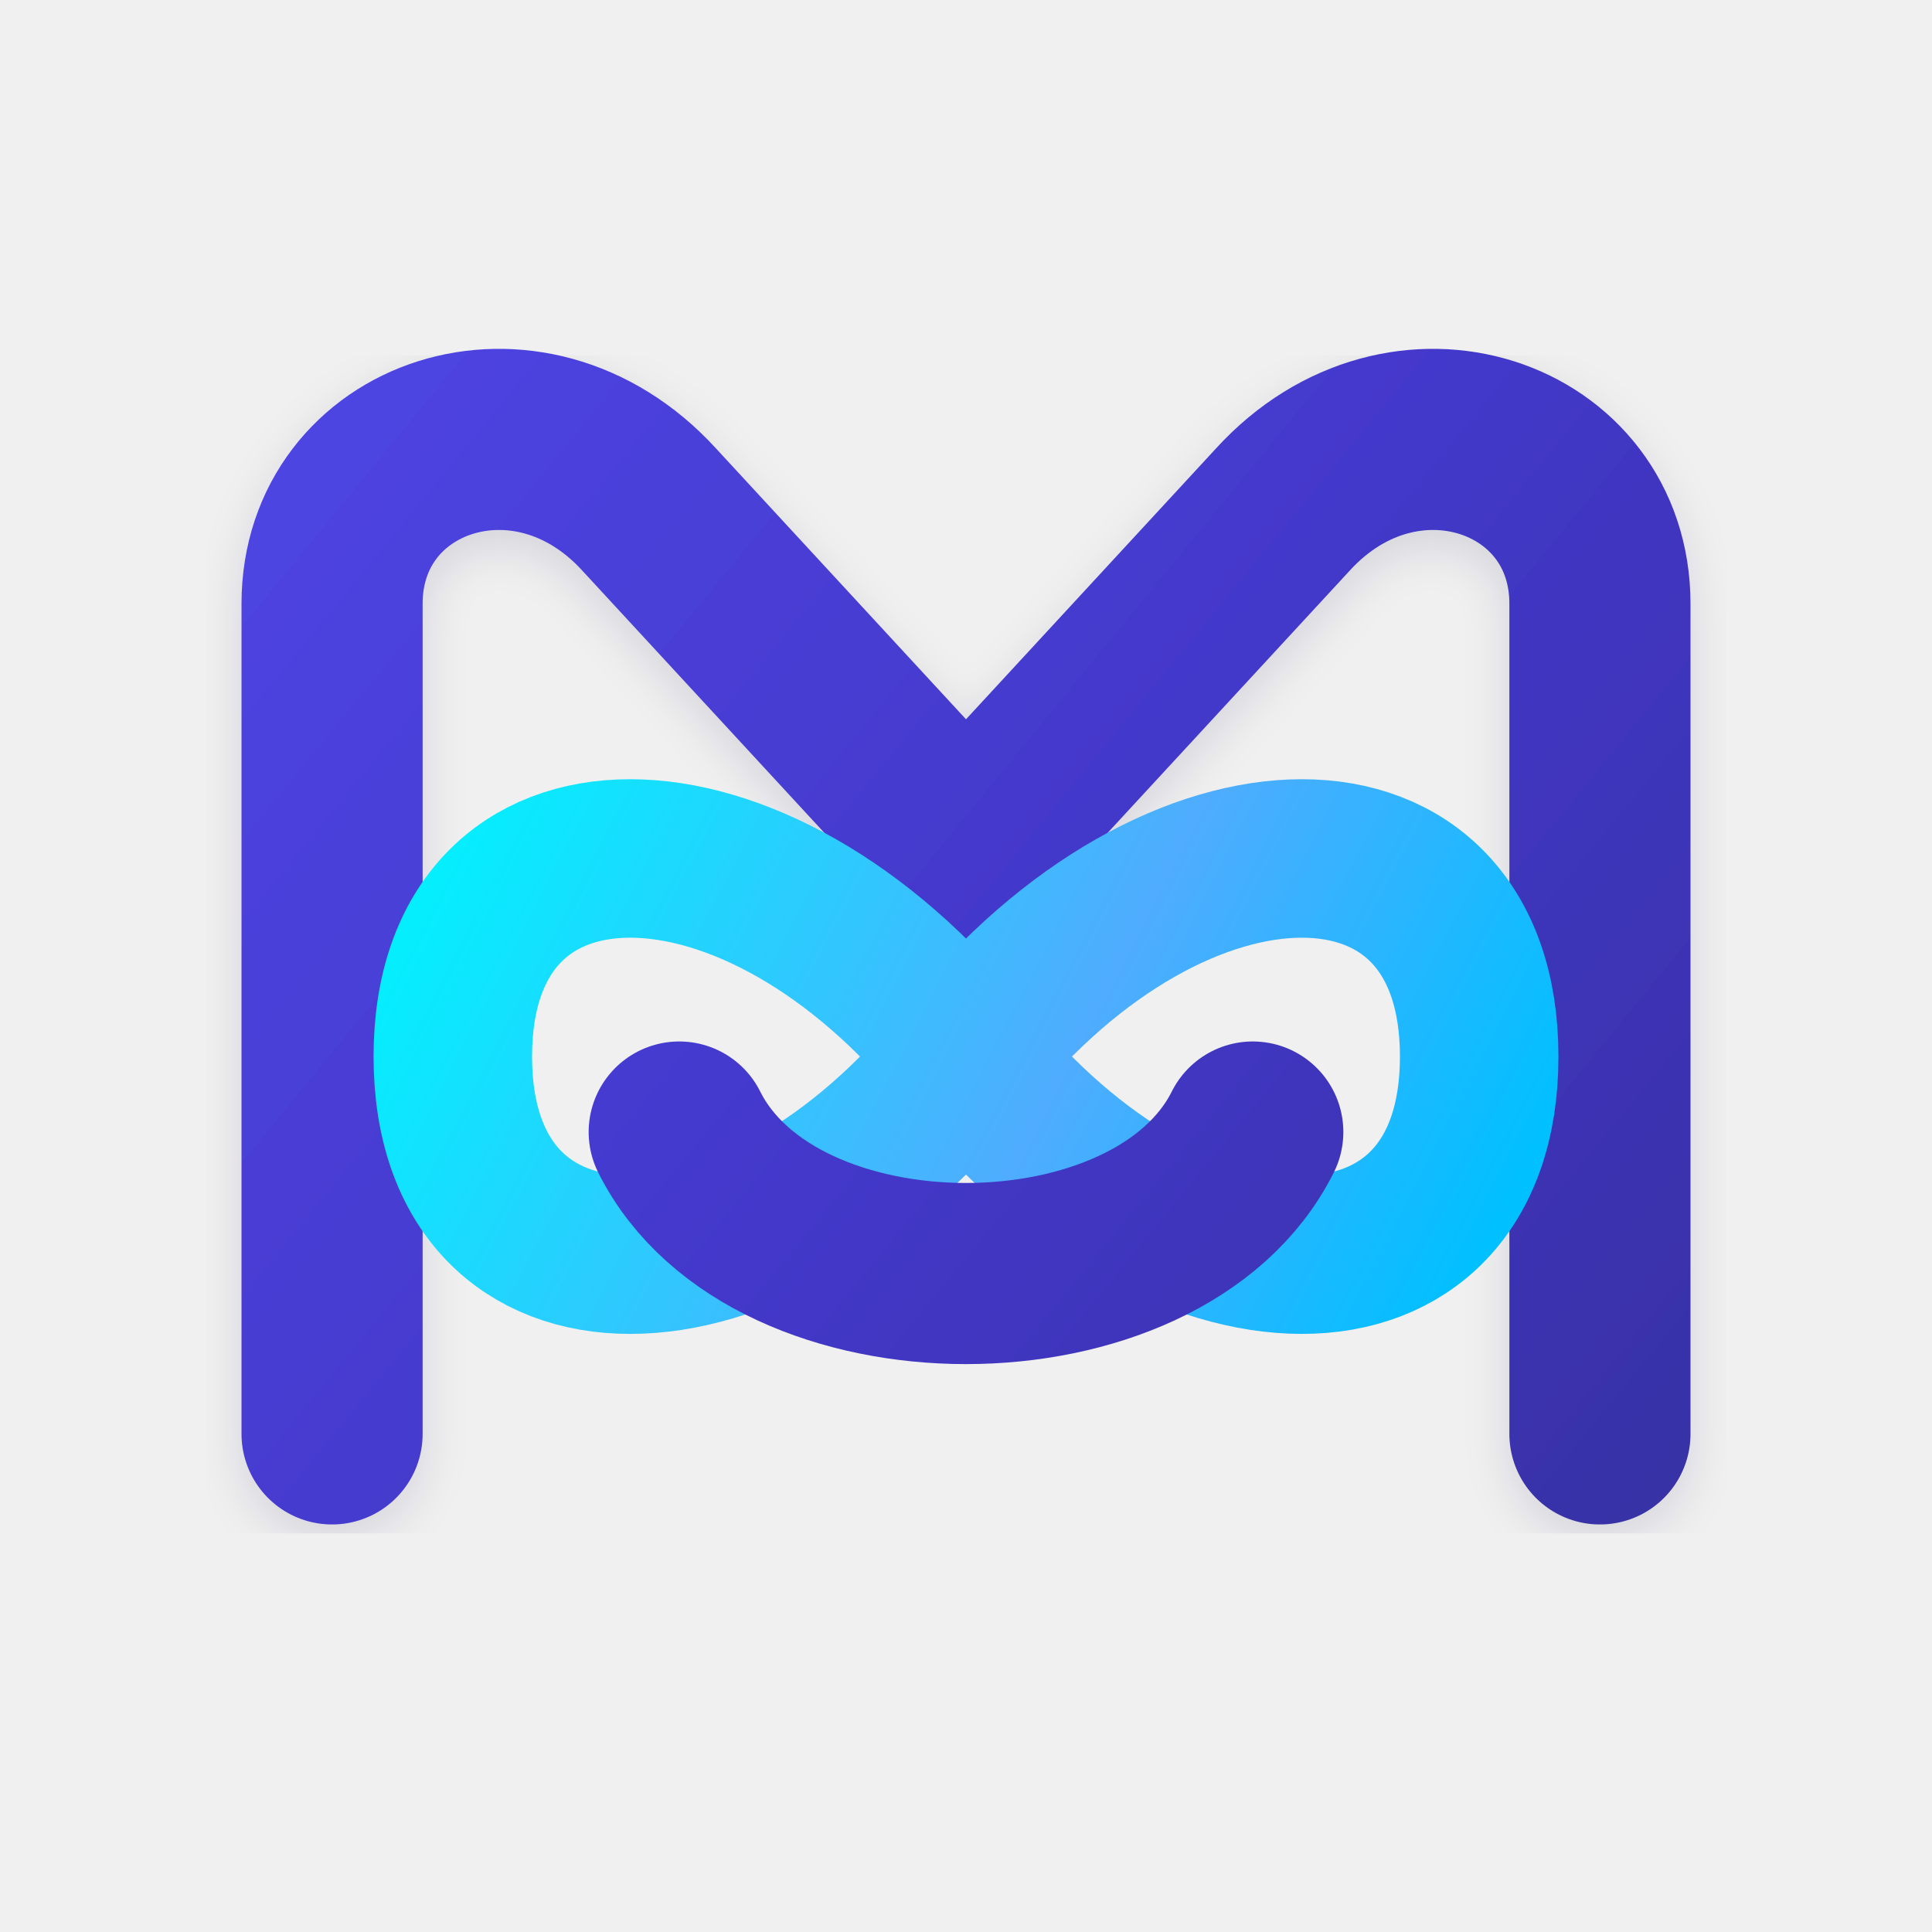
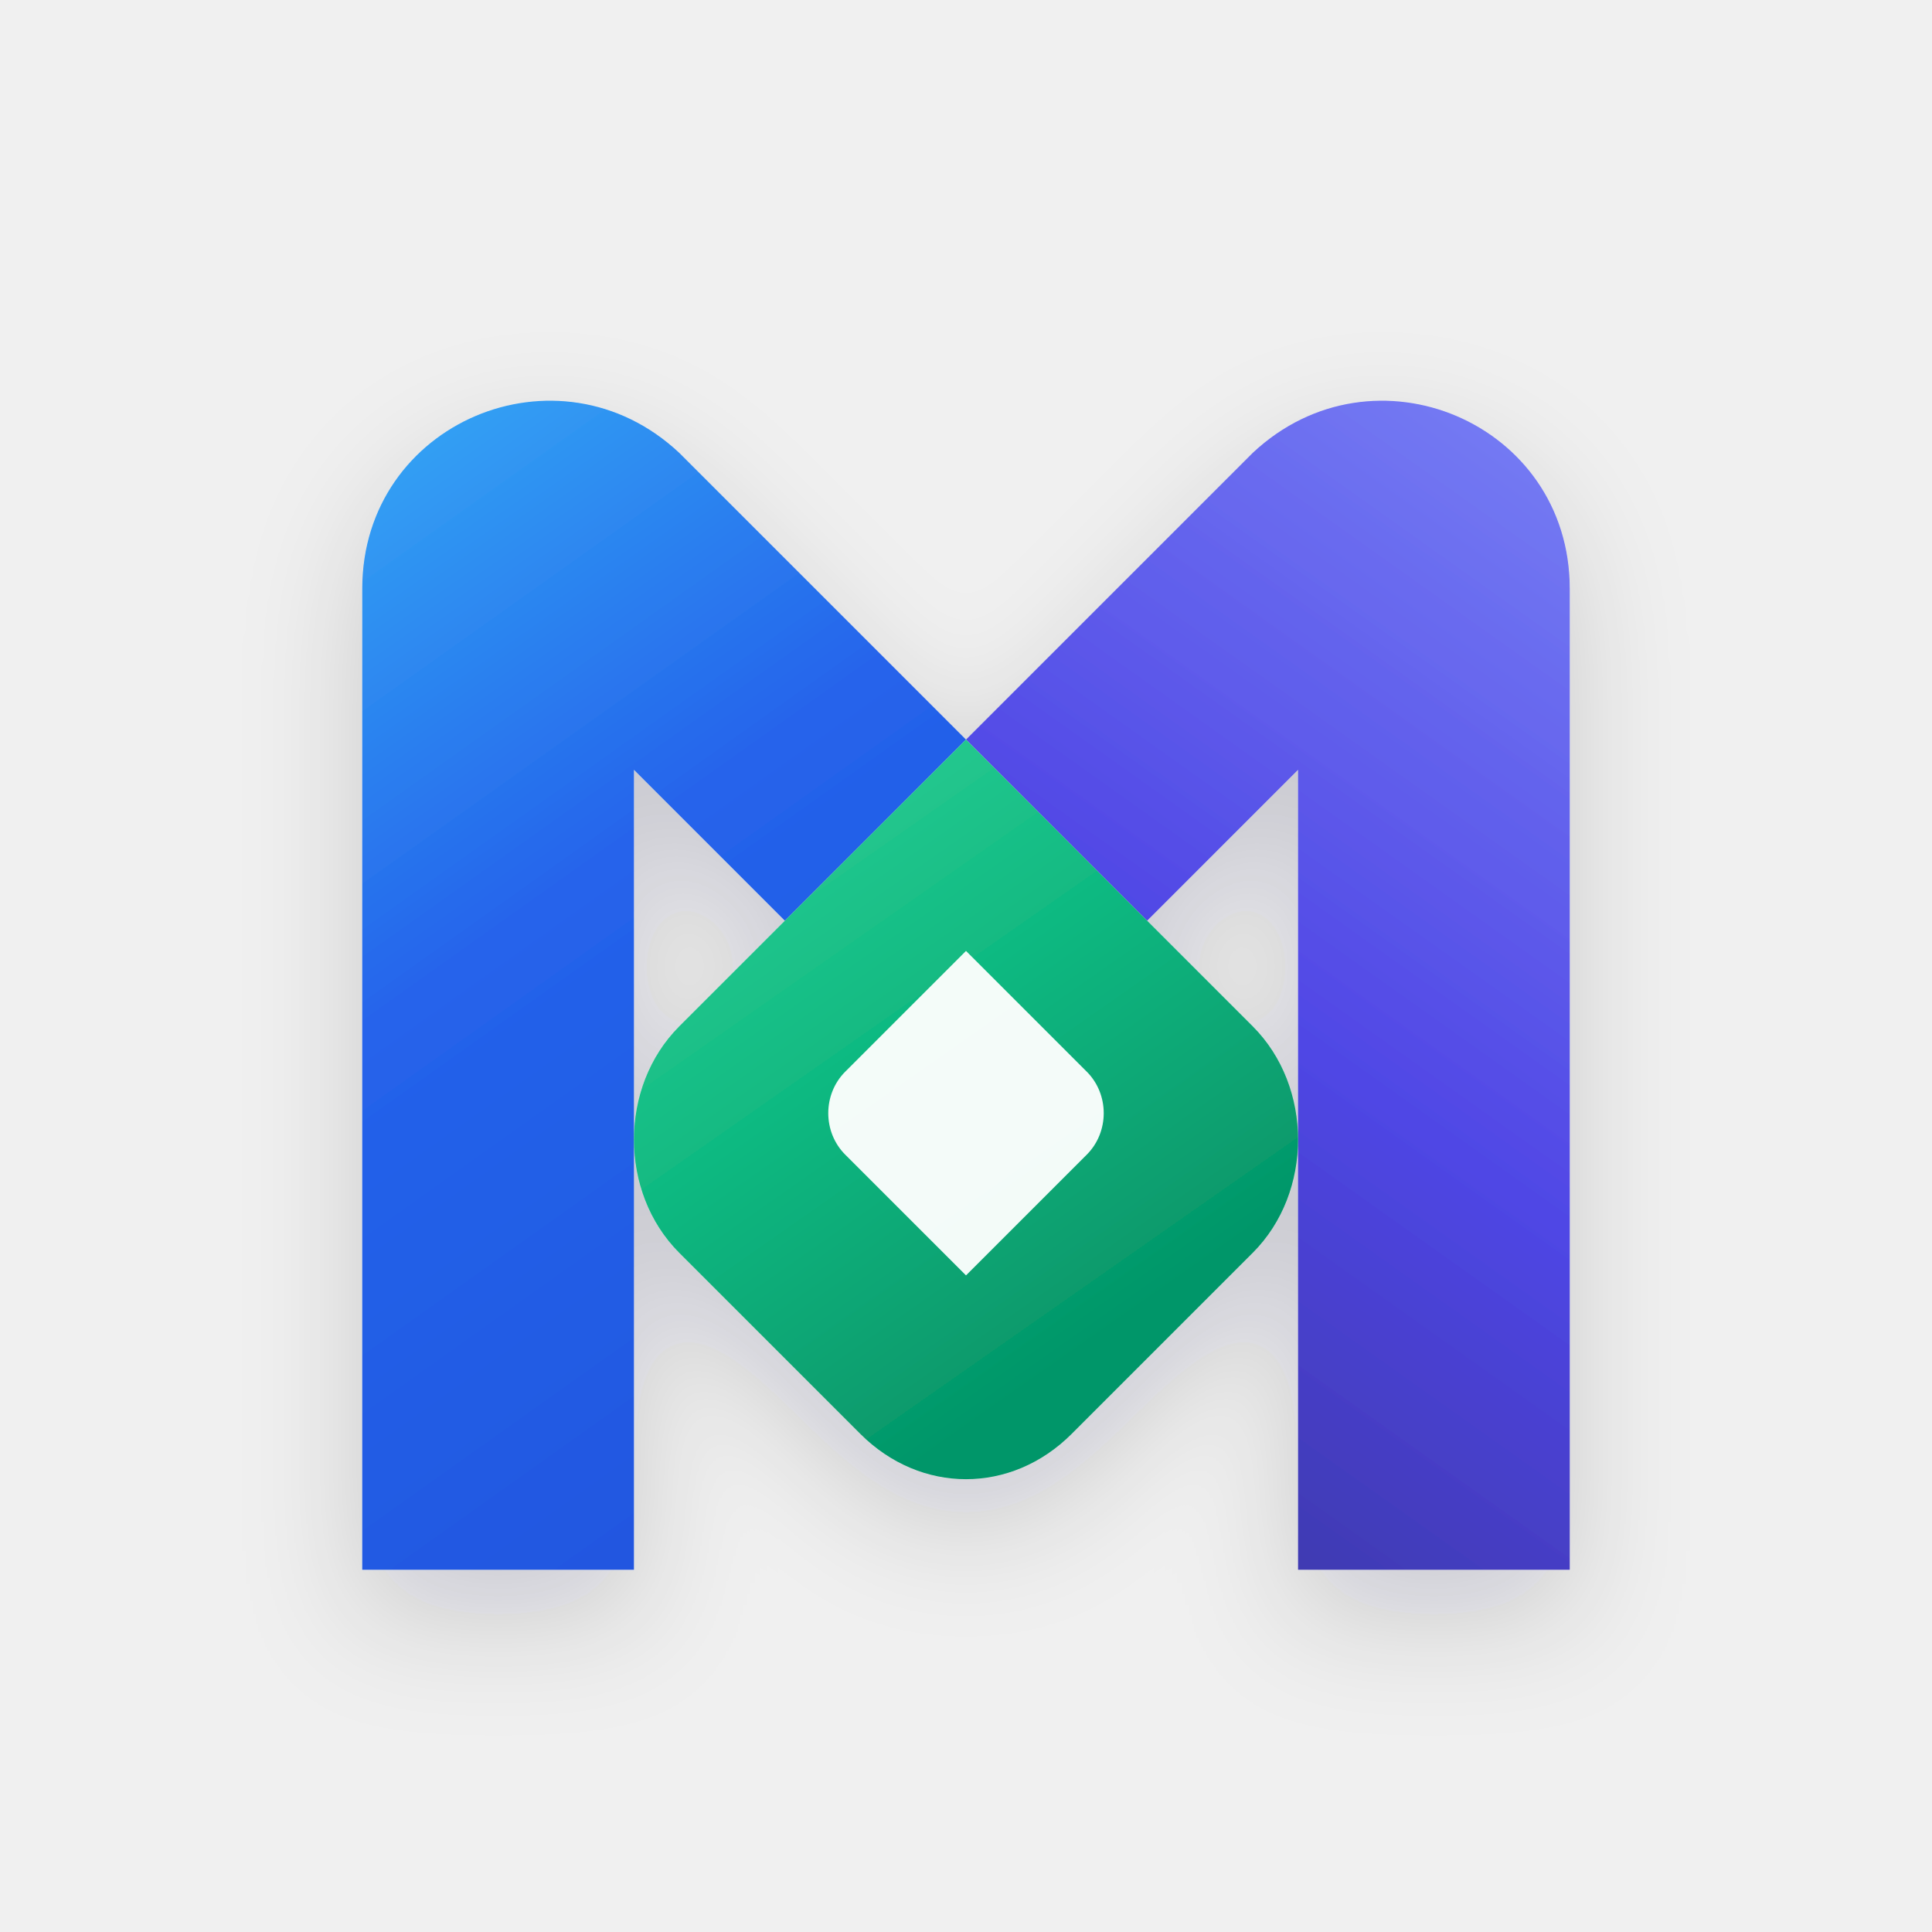
<svg xmlns="http://www.w3.org/2000/svg" viewBox="0 0 512 512" fill="none">
  <defs>
-     <linearGradient id="indigoGrad" x1="60" y1="100" x2="450" y2="420" gradientUnits="userSpaceOnUse">
-       <stop offset="0%" stop-color="#4F46E5" />
-       <stop offset="50%" stop-color="#4338CA" />
-       <stop offset="100%" stop-color="#3730A3" />
+     <linearGradient id="makaryaGradLeft" x1="64" y1="80" x2="320" y2="440" gradientUnits="userSpaceOnUse">
+       <stop offset="0%" stop-color="#38BDF8" />
+       <stop offset="40%" stop-color="#2563EB" />
+       <stop offset="100%" stop-color="#1D4ED8" />
    </linearGradient>
-     <linearGradient id="cyanGrad" x1="120" y1="200" x2="390" y2="340" gradientUnits="userSpaceOnUse">
-       <stop offset="0%" stop-color="#00F2FE" />
-       <stop offset="60%" stop-color="#4FACFE" />
-       <stop offset="100%" stop-color="#00C0FF" />
+     <linearGradient id="makaryaGradRight" x1="448" y1="80" x2="192" y2="440" gradientUnits="userSpaceOnUse">
+       <stop offset="0%" stop-color="#818CF8" />
+       <stop offset="50%" stop-color="#4F46E5" />
+       <stop offset="100%" stop-color="#312E81" />
    </linearGradient>
-     <filter id="subtleShadow" x="-10%" y="-10%" width="120%" height="120%">
-       <feDropShadow dx="0" dy="4" stdDeviation="6" flood-color="#1E1B4B" flood-opacity="0.12" />
+     <linearGradient id="makaryaGradApex" x1="200" y1="180" x2="312" y2="340" gradientUnits="userSpaceOnUse">
+       <stop offset="0%" stop-color="#34D399" />
+       <stop offset="50%" stop-color="#10B981" />
+       <stop offset="100%" stop-color="#059669" />
+     </linearGradient>
+     <filter id="makaryaDropShadow" x="-10%" y="-10%" width="120%" height="125%">
+       <feDropShadow dx="0" dy="12" stdDeviation="16" flood-color="#0F172A" flood-opacity="0.16" />
    </filter>
  </defs>
-   <path d="M 88 380 L 88 160 C 88 118, 140 100, 172 135 L 256 226 L 340 135 C 372 100, 424 118, 424 160 L 424 380" stroke="url(#indigoGrad)" stroke-width="48" stroke-linecap="round" stroke-linejoin="round" filter="url(#subtleShadow)" />
-   <path d="M 256 280 C 200 210, 120 210, 120 280 C 120 350, 200 350, 256 280 C 312 210, 392 210, 392 280 C 392 350, 312 350, 256 280 Z" stroke="url(#cyanGrad)" stroke-width="42" stroke-linecap="round" stroke-linejoin="round" />
-   <path d="M 180 300 C 205 350, 307 350, 332 300" stroke="url(#indigoGrad)" stroke-width="48" stroke-linecap="round" />
+   <g filter="url(#makaryaDropShadow)">
+     <path d="M 96 416 L 96 156 C 96 112, 148 90, 180 120 L 256 196 L 208 244 L 168 204 L 168 416 Z" fill="url(#makaryaGradLeft)" />
+     <path d="M 416 416 L 416 156 C 416 112, 364 90, 332 120 L 256 196 L 304 244 L 344 204 L 344 416 Z" fill="url(#makaryaGradRight)" />
+     <path d="M 256 196 L 332 272 C 348 288, 348 316, 332 332 L 284 380 C 268 396, 244 396, 228 380 L 180 332 C 164 316, 164 288, 180 272 Z" fill="url(#makaryaGradApex)" />
+     <path d="M 256 252 L 288 284 C 294 290, 294 300, 288 306 L 256 338 L 224 306 C 218 300, 218 290, 224 284 Z" fill="#FFFFFF" fill-opacity="0.95" />
+   </g>
</svg>
